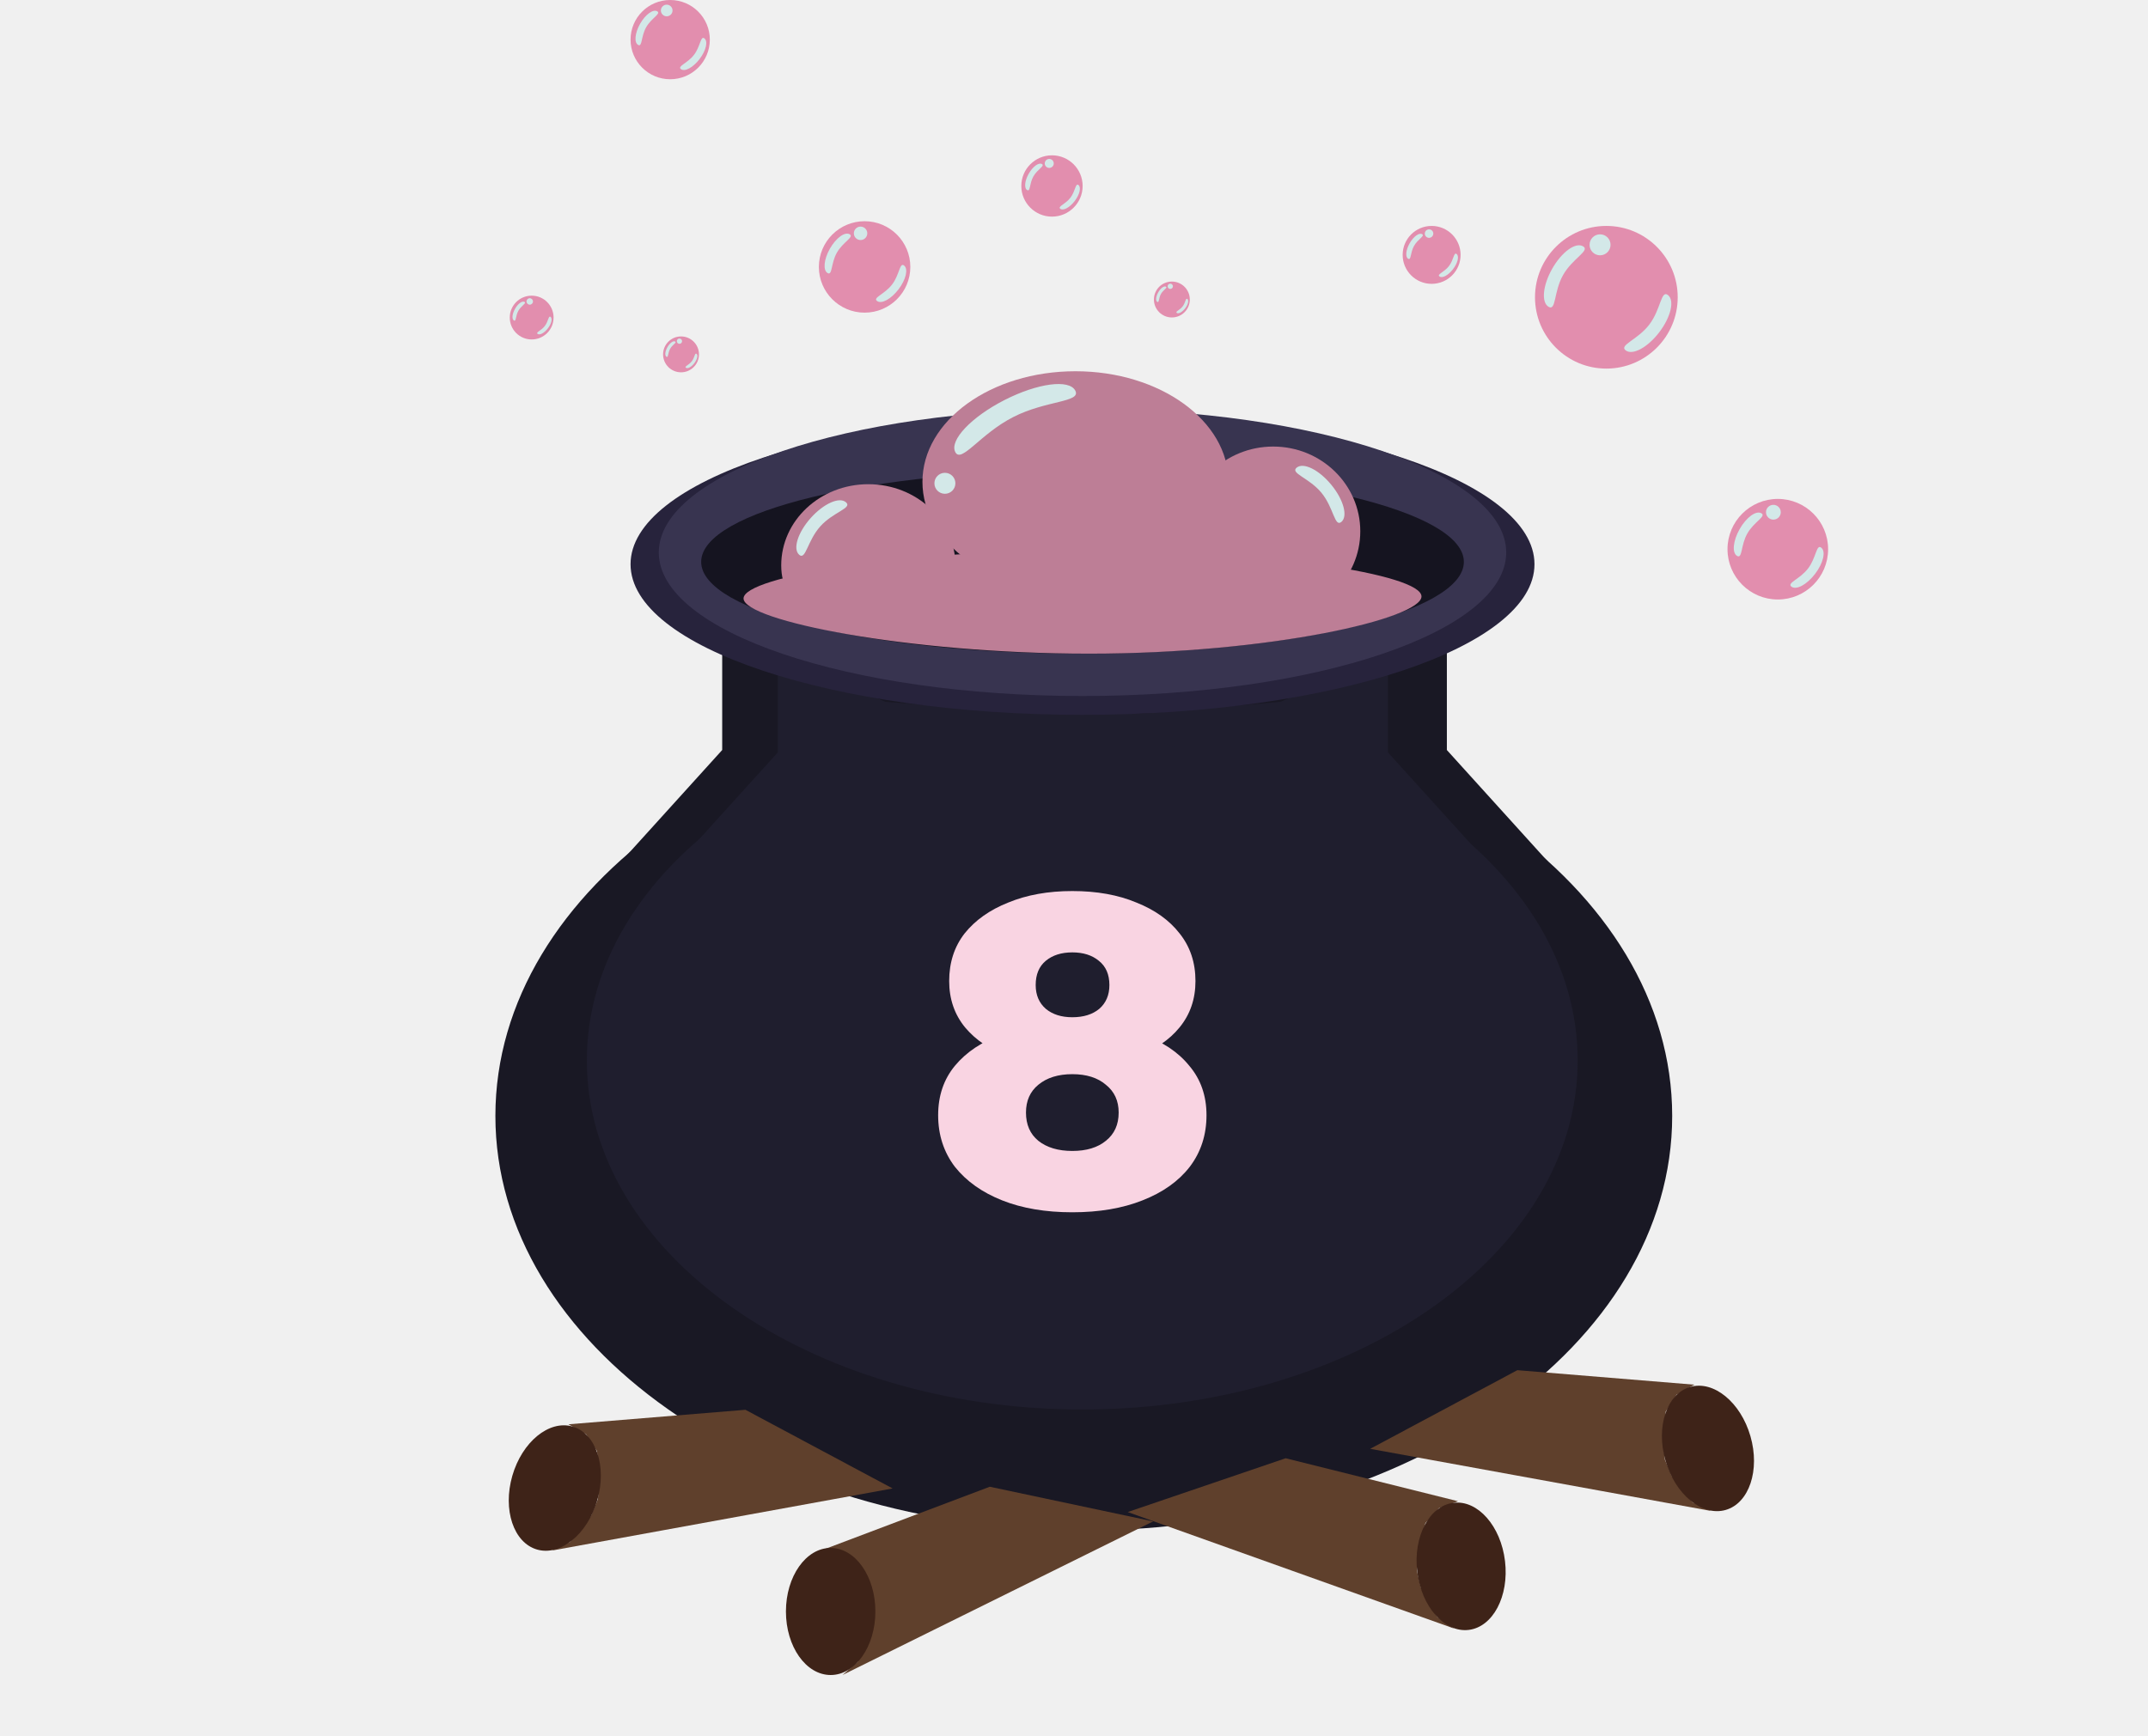
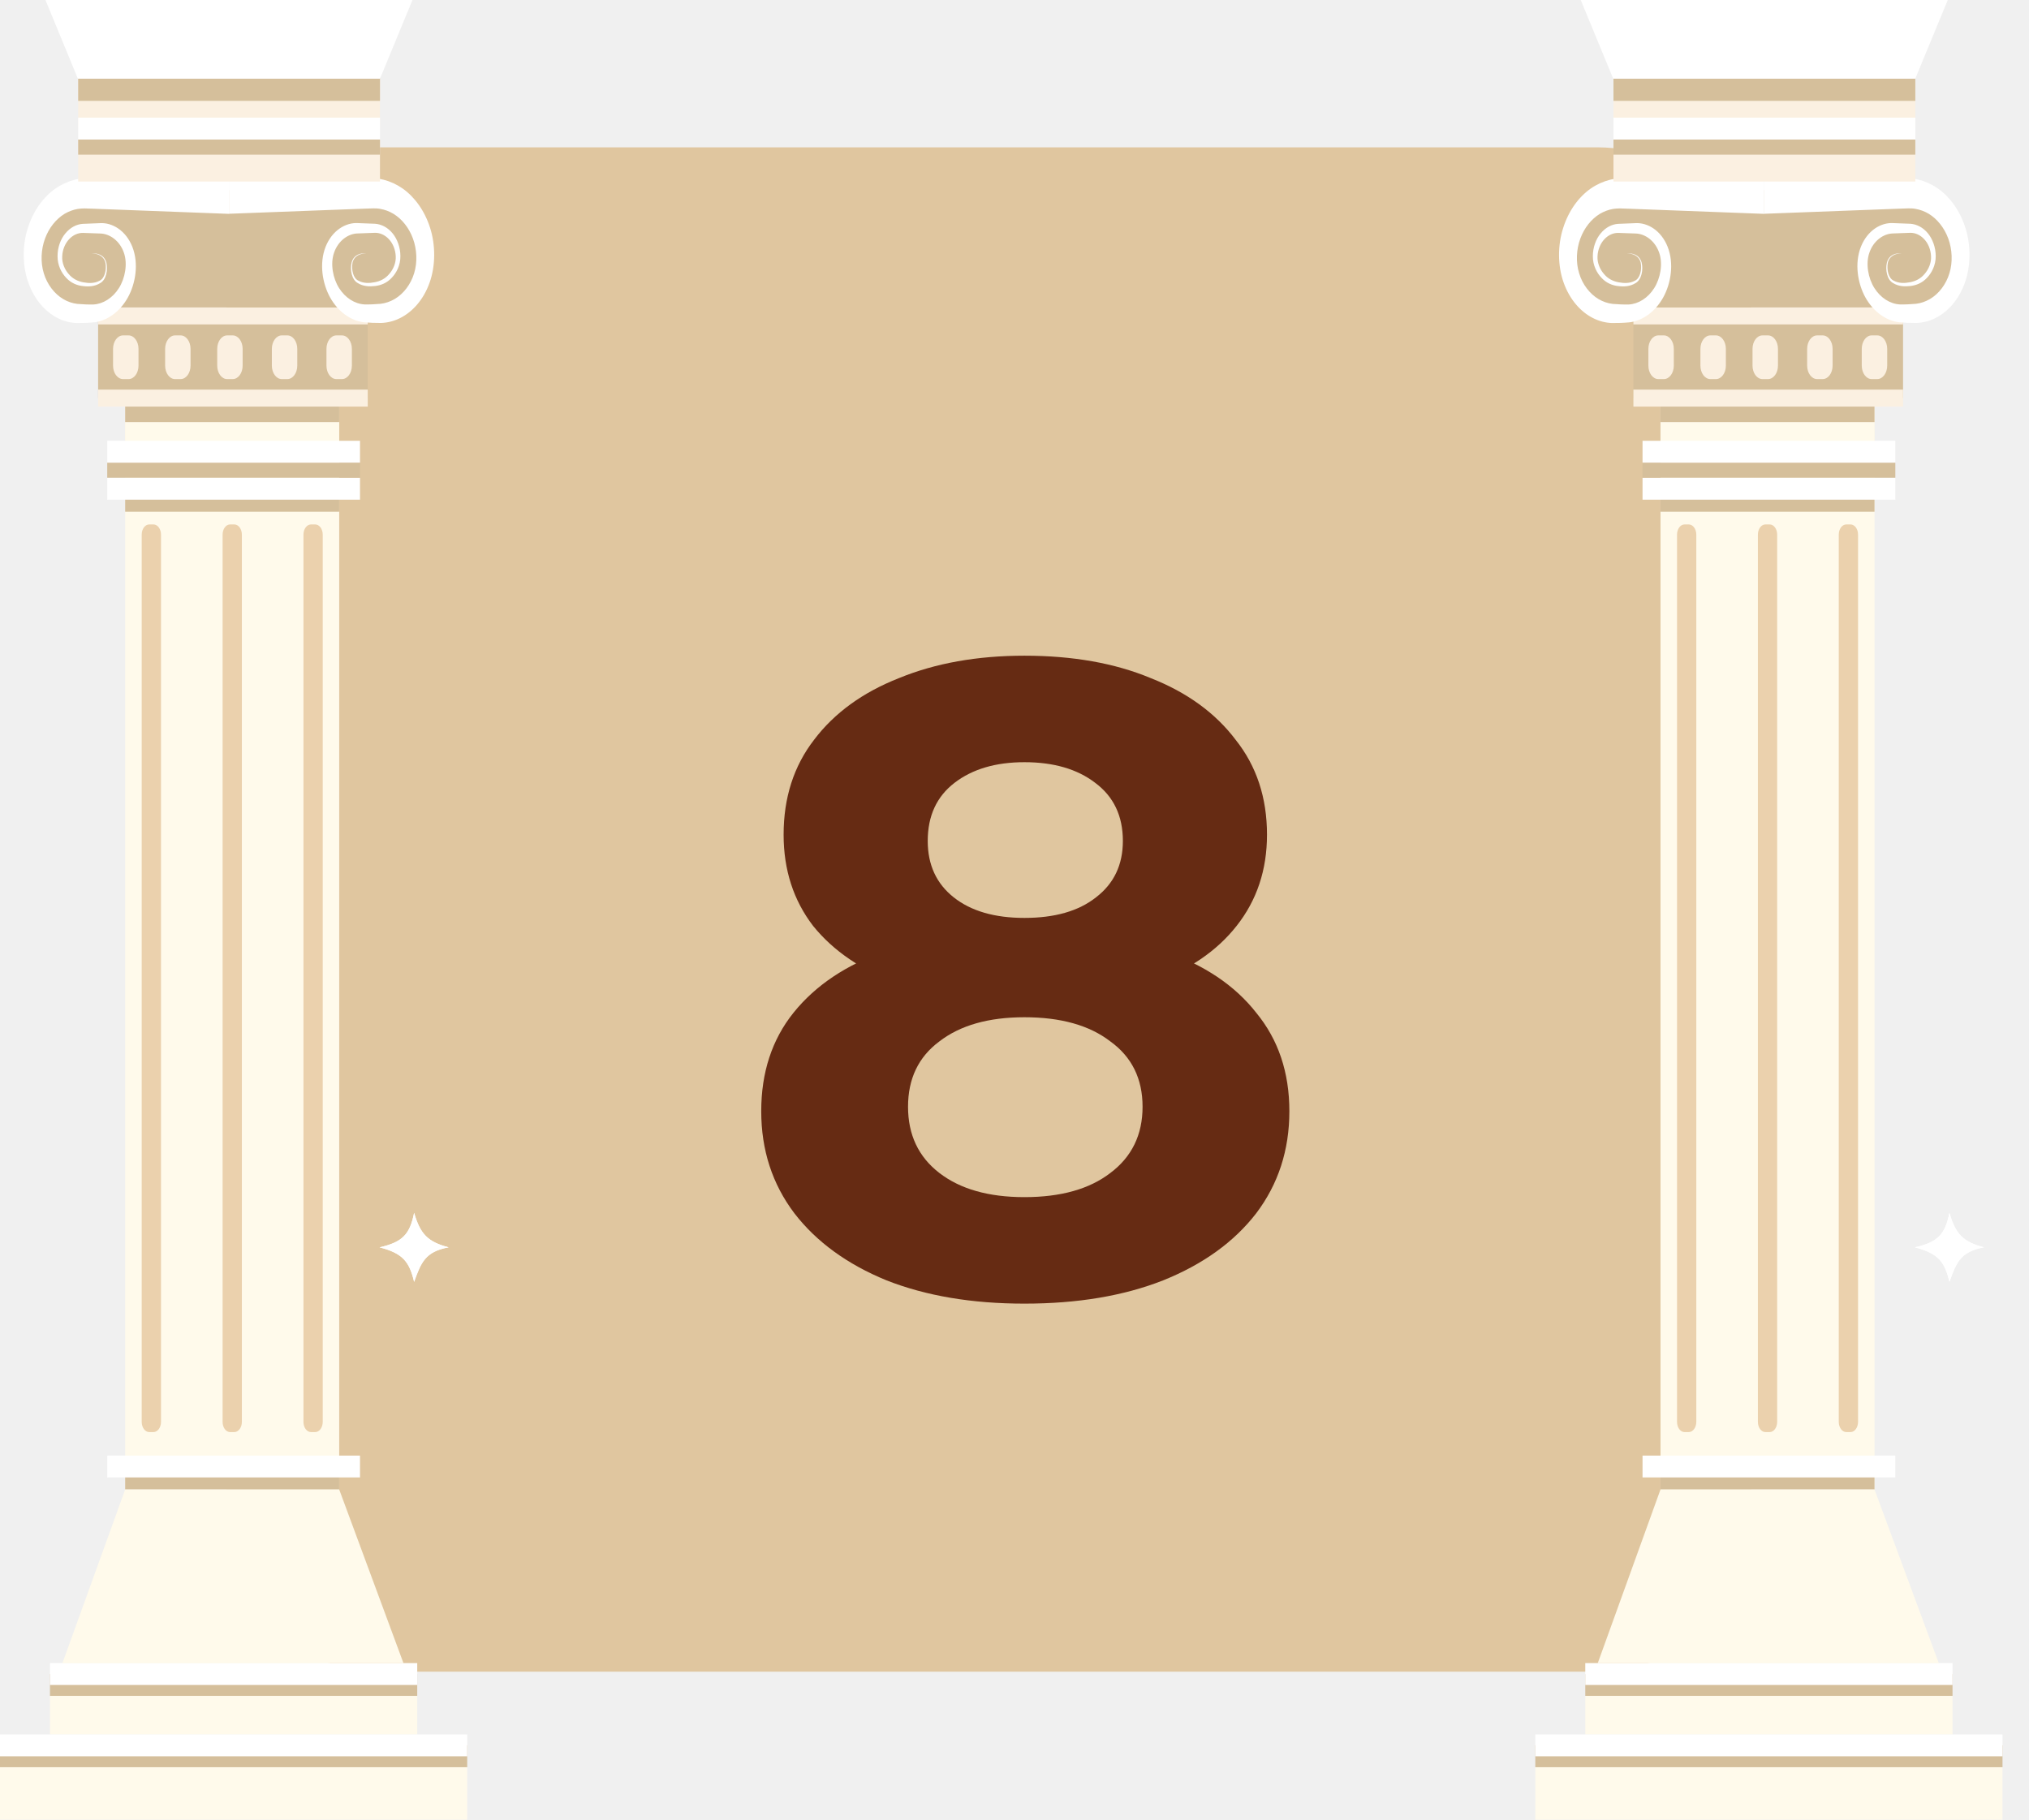
- <svg xmlns="http://www.w3.org/2000/svg" width="146" height="118" viewBox="0 0 146 118" fill="none">
-   <path d="M113.659 75.868C113.659 91.433 95.754 104.051 73.666 104.051C51.578 104.051 33.672 91.433 33.672 75.868C33.672 60.304 51.578 47.687 73.666 47.687C95.754 47.687 113.659 60.304 113.659 75.868Z" fill="#191824" />
-   <path d="M69.894 47.866L42.217 58.58L49.088 50.991L49.088 43.076L57.778 46.91L69.894 47.866Z" fill="#191824" />
-   <path d="M74.168 48.249L105.215 58.582L98.344 50.993L98.344 43.078L89.655 46.912L74.168 48.249Z" fill="#191824" />
-   <path d="M107.235 72.1C107.235 85.205 92.159 95.828 73.561 95.828C54.964 95.828 39.888 85.205 39.888 72.1C39.888 58.995 54.964 48.372 73.561 48.372C92.159 48.372 107.235 58.995 107.235 72.1Z" fill="#1F1E2E" />
-   <path d="M70.386 48.523L47.083 57.543L52.868 51.154L52.868 44.49L60.184 47.717L70.386 48.523Z" fill="#1F1E2E" />
-   <path d="M73.986 48.845L100.126 57.545L94.341 51.156L94.341 44.492L87.025 47.719L73.986 48.845Z" fill="#1F1E2E" />
-   <ellipse cx="73.579" cy="38.36" rx="30.72" ry="10.24" fill="#27233C" />
-   <ellipse cx="73.578" cy="37.56" rx="28.8" ry="9.76" fill="#383450" />
-   <ellipse cx="73.579" cy="38.2" rx="25.92" ry="6.24" fill="#151420" />
-   <ellipse cx="73.099" cy="32.76" rx="10.4" ry="7.52" fill="#BD7E96" />
-   <ellipse cx="86.539" cy="36.12" rx="5.92" ry="5.76" fill="#BD7E96" />
-   <path d="M64.94 38.435C64.94 41.48 62.289 41.236 59.02 41.236C55.75 41.236 53.1 41.48 53.1 38.435C53.1 35.389 55.75 32.92 59.02 32.92C62.289 32.92 64.94 35.389 64.94 38.435Z" fill="#BD7E96" />
-   <path d="M96.619 40.55C96.619 42.051 86.384 44.44 74.027 44.44C61.671 44.44 50.539 42.188 50.539 40.687C50.539 39.186 61.473 37.4 73.829 37.4C86.186 37.4 96.619 39.049 96.619 40.55Z" fill="#BD7E96" />
-   <path d="M55.98 105.347L67.277 101.08L78.38 103.436L57.264 113.88L58.291 112.989L58.804 112.033L59.19 110.823L59.318 109.677L59.061 108.212L58.355 106.557L57.328 105.665L55.98 105.347Z" fill="#5F402C" />
-   <path d="M38.636 96.835L50.667 95.848L60.671 101.196L37.495 105.42L38.728 104.845L39.487 104.066L40.193 103.005L40.635 101.935L40.797 100.452L40.579 98.659L39.842 97.515L38.636 96.835Z" fill="#5F402C" />
-   <ellipse cx="37.71" cy="101.168" rx="3.005" ry="4.352" transform="matrix(0.960822 0.277167 -0.277168 0.960821 29.5181 -6.48838)" fill="#3E2318" />
-   <path d="M99.1 102.065L87.387 99.143L76.65 102.8L98.836 110.721L97.712 109.954L97.089 109.062L96.564 107.901L96.301 106.774L96.382 105.284L96.887 103.55L97.8 102.541L99.1 102.065Z" fill="#5F402C" />
-   <ellipse cx="3.005" cy="4.352" rx="3.005" ry="4.352" transform="matrix(-0.993022 0.117929 0.11793 0.993022 101.783 101.816)" fill="#3E2318" />
-   <path d="M115.165 94.141L103.134 93.155L93.13 98.502L116.306 102.726L115.072 102.151L114.314 101.372L113.607 100.312L113.165 99.242L113.004 97.758L113.221 95.966L113.959 94.822L115.165 94.141Z" fill="#5F402C" />
-   <ellipse cx="3.005" cy="4.352" rx="3.005" ry="4.352" transform="matrix(-0.960822 0.277167 0.277168 0.960822 117.771 93.4609)" fill="#3E2318" />
-   <ellipse cx="56.46" cy="109.56" rx="3.04" ry="4.32" fill="#3E2318" />
-   <ellipse cx="109.184" cy="20.21" rx="4.85" ry="4.85" fill="#E28EAE" />
-   <path d="M112.782 22.587C111.989 23.626 110.966 24.179 110.497 23.821C110.027 23.463 111.31 23.108 112.102 22.069C112.895 21.029 112.897 19.698 113.366 20.056C113.836 20.414 113.574 21.547 112.782 22.587Z" fill="#D3E8E8" />
-   <path d="M105.5 18.276C106.144 17.138 107.083 16.452 107.597 16.743C108.11 17.034 106.888 17.559 106.244 18.697C105.6 19.834 105.778 21.153 105.264 20.862C104.75 20.571 104.856 19.413 105.5 18.276Z" fill="#D3E8E8" />
-   <path d="M68.27 27.201C70.524 26.049 72.681 25.763 73.09 26.562C73.499 27.361 71.115 27.206 68.862 28.358C66.609 29.51 65.339 31.533 64.93 30.734C64.522 29.935 66.017 28.353 68.27 27.201Z" fill="#D3E8E8" />
-   <path d="M55.108 35.215C55.988 34.231 57.061 33.756 57.506 34.153C57.95 34.55 56.631 34.806 55.751 35.791C54.871 36.775 54.764 38.114 54.319 37.717C53.875 37.319 54.228 36.2 55.108 35.215Z" fill="#D3E8E8" />
-   <path d="M90.485 32.954C89.646 31.935 88.593 31.416 88.133 31.795C87.672 32.174 88.98 32.483 89.819 33.502C90.658 34.522 90.71 35.864 91.171 35.485C91.631 35.106 91.324 33.973 90.485 32.954Z" fill="#D3E8E8" />
-   <ellipse cx="108.756" cy="16.644" rx="0.713" ry="0.713" fill="#D3E8E8" />
-   <ellipse cx="64.225" cy="32.858" rx="0.713" ry="0.713" fill="#D3E8E8" />
-   <ellipse cx="45.553" cy="2.694" rx="2.694" ry="2.694" fill="#E28EAE" />
-   <path d="M47.551 4.014C47.111 4.591 46.543 4.898 46.282 4.699C46.021 4.501 46.733 4.304 47.174 3.726C47.614 3.149 47.615 2.409 47.876 2.608C48.137 2.807 47.991 3.436 47.551 4.014Z" fill="#D3E8E8" />
-   <path d="M43.507 1.619C43.865 0.988 44.386 0.606 44.672 0.768C44.957 0.93 44.278 1.221 43.92 1.853C43.562 2.485 43.661 3.217 43.376 3.056C43.091 2.894 43.149 2.251 43.507 1.619Z" fill="#D3E8E8" />
-   <ellipse cx="45.316" cy="0.713" rx="0.396" ry="0.396" fill="#D3E8E8" />
-   <ellipse cx="79.652" cy="20.363" rx="1.22" ry="1.22" fill="#E28EAE" />
-   <path d="M80.557 20.961C80.358 21.223 80.1 21.362 79.982 21.272C79.864 21.182 80.187 21.092 80.386 20.831C80.586 20.569 80.586 20.234 80.704 20.324C80.823 20.414 80.757 20.7 80.557 20.961Z" fill="#D3E8E8" />
-   <path d="M78.725 19.877C78.887 19.59 79.123 19.418 79.252 19.491C79.382 19.564 79.074 19.696 78.912 19.982C78.75 20.269 78.795 20.6 78.665 20.527C78.536 20.454 78.563 20.163 78.725 19.877Z" fill="#D3E8E8" />
-   <ellipse cx="79.544" cy="19.465" rx="0.179" ry="0.179" fill="#D3E8E8" />
-   <ellipse cx="71.503" cy="12.644" rx="2.084" ry="2.084" fill="#E28EAE" />
-   <path d="M73.049 13.665C72.709 14.111 72.269 14.349 72.068 14.195C71.866 14.041 72.417 13.889 72.757 13.442C73.098 12.995 73.099 12.424 73.3 12.578C73.502 12.731 73.39 13.218 73.049 13.665Z" fill="#D3E8E8" />
-   <path d="M69.921 11.812C70.198 11.324 70.601 11.029 70.822 11.154C71.042 11.279 70.517 11.505 70.24 11.993C69.964 12.482 70.04 13.049 69.82 12.924C69.599 12.799 69.644 12.301 69.921 11.812Z" fill="#D3E8E8" />
-   <ellipse cx="71.318" cy="11.111" rx="0.306" ry="0.306" fill="#D3E8E8" />
-   <ellipse cx="58.767" cy="18.148" rx="3.108" ry="3.108" fill="#E28EAE" />
-   <path d="M61.074 19.671C60.566 20.338 59.91 20.692 59.609 20.462C59.308 20.233 60.13 20.006 60.638 19.339C61.146 18.673 61.147 17.82 61.448 18.049C61.749 18.279 61.581 19.005 61.074 19.671Z" fill="#D3E8E8" />
-   <path d="M56.407 16.909C56.819 16.18 57.421 15.74 57.75 15.926C58.08 16.113 57.296 16.449 56.883 17.178C56.47 17.907 56.584 18.753 56.255 18.566C55.926 18.38 55.994 17.637 56.407 16.909Z" fill="#D3E8E8" />
-   <ellipse cx="58.493" cy="15.863" rx="0.457" ry="0.457" fill="#D3E8E8" />
-   <ellipse cx="120.838" cy="37.339" rx="3.419" ry="3.419" fill="#E28EAE" />
-   <path d="M123.374 39.014C122.816 39.747 122.094 40.137 121.763 39.885C121.432 39.632 122.336 39.382 122.895 38.649C123.454 37.916 123.455 36.978 123.786 37.23C124.117 37.483 123.933 38.281 123.374 39.014Z" fill="#D3E8E8" />
-   <path d="M118.242 35.975C118.696 35.173 119.358 34.69 119.72 34.895C120.082 35.1 119.22 35.47 118.766 36.272C118.312 37.074 118.437 38.004 118.075 37.799C117.713 37.593 117.788 36.777 118.242 35.975Z" fill="#D3E8E8" />
-   <ellipse cx="120.537" cy="34.825" rx="0.503" ry="0.503" fill="#D3E8E8" />
-   <ellipse cx="97.308" cy="17.329" rx="1.969" ry="1.969" fill="#E28EAE" />
-   <path d="M98.767 18.293C98.445 18.715 98.03 18.94 97.84 18.794C97.649 18.649 98.17 18.505 98.491 18.083C98.813 17.661 98.814 17.121 99.004 17.266C99.195 17.412 99.089 17.871 98.767 18.293Z" fill="#D3E8E8" />
-   <path d="M95.812 16.543C96.074 16.082 96.455 15.803 96.663 15.921C96.872 16.039 96.376 16.253 96.114 16.714C95.853 17.176 95.925 17.711 95.716 17.593C95.508 17.475 95.551 17.005 95.812 16.543Z" fill="#D3E8E8" />
-   <ellipse cx="97.133" cy="15.881" rx="0.289" ry="0.289" fill="#D3E8E8" />
-   <ellipse cx="36.138" cy="21.59" rx="1.489" ry="1.489" fill="#E28EAE" />
-   <path d="M37.242 22.32C36.999 22.639 36.685 22.809 36.541 22.699C36.397 22.589 36.79 22.48 37.034 22.161C37.277 21.842 37.278 21.433 37.422 21.543C37.566 21.653 37.486 22.001 37.242 22.32Z" fill="#D3E8E8" />
-   <path d="M35.007 20.996C35.205 20.646 35.493 20.436 35.651 20.525C35.809 20.614 35.433 20.776 35.235 21.125C35.037 21.474 35.092 21.88 34.934 21.79C34.777 21.701 34.809 21.345 35.007 20.996Z" fill="#D3E8E8" />
-   <ellipse cx="36.007" cy="20.495" rx="0.219" ry="0.219" fill="#D3E8E8" />
-   <ellipse cx="46.29" cy="24.093" rx="1.22" ry="1.22" fill="#E28EAE" />
-   <path d="M47.195 24.691C46.996 24.953 46.738 25.092 46.62 25.002C46.502 24.912 46.825 24.822 47.024 24.561C47.223 24.299 47.224 23.964 47.342 24.054C47.46 24.144 47.394 24.429 47.195 24.691Z" fill="#D3E8E8" />
-   <path d="M45.363 23.606C45.525 23.32 45.761 23.147 45.89 23.22C46.02 23.294 45.712 23.426 45.55 23.712C45.388 23.998 45.432 24.33 45.303 24.257C45.174 24.184 45.201 23.892 45.363 23.606Z" fill="#D3E8E8" />
-   <ellipse cx="46.182" cy="23.196" rx="0.179" ry="0.179" fill="#D3E8E8" />
-   <path d="M72.886 82.42C71.066 82.42 69.476 82.15 68.116 81.61C66.756 81.07 65.686 80.31 64.906 79.33C64.146 78.33 63.766 77.16 63.766 75.82C63.766 74.5 64.146 73.38 64.906 72.46C65.686 71.52 66.756 70.81 68.116 70.33C69.496 69.83 71.086 69.58 72.886 69.58C74.686 69.58 76.266 69.83 77.626 70.33C79.006 70.81 80.076 71.52 80.836 72.46C81.616 73.38 82.006 74.5 82.006 75.82C82.006 77.16 81.626 78.33 80.866 79.33C80.106 80.31 79.036 81.07 77.656 81.61C76.296 82.15 74.706 82.42 72.886 82.42ZM72.886 78.25C73.846 78.25 74.606 78.02 75.166 77.56C75.746 77.1 76.036 76.46 76.036 75.64C76.036 74.84 75.746 74.21 75.166 73.75C74.606 73.27 73.846 73.03 72.886 73.03C71.926 73.03 71.156 73.27 70.576 73.75C70.016 74.21 69.736 74.84 69.736 75.64C69.736 76.46 70.016 77.1 70.576 77.56C71.156 78.02 71.926 78.25 72.886 78.25ZM72.886 72.52C71.246 72.52 69.796 72.29 68.536 71.83C67.296 71.37 66.316 70.71 65.596 69.85C64.876 68.97 64.516 67.92 64.516 66.7C64.516 65.44 64.866 64.36 65.566 63.46C66.286 62.56 67.276 61.86 68.536 61.36C69.796 60.84 71.246 60.58 72.886 60.58C74.546 60.58 75.996 60.84 77.236 61.36C78.496 61.86 79.476 62.56 80.176 63.46C80.896 64.36 81.256 65.44 81.256 66.7C81.256 67.92 80.896 68.97 80.176 69.85C79.476 70.71 78.496 71.37 77.236 71.83C75.976 72.29 74.526 72.52 72.886 72.52ZM72.886 69.16C73.646 69.16 74.256 68.97 74.716 68.59C75.176 68.19 75.406 67.65 75.406 66.97C75.406 66.25 75.166 65.7 74.686 65.32C74.226 64.94 73.626 64.75 72.886 64.75C72.146 64.75 71.546 64.94 71.086 65.32C70.626 65.7 70.396 66.25 70.396 66.97C70.396 67.65 70.626 68.19 71.086 68.59C71.546 68.97 72.146 69.16 72.886 69.16Z" fill="#F9D4E2" />
+ <svg xmlns="http://www.w3.org/2000/svg" width="68" height="61" viewBox="0 0 68 61" fill="none">
+   <path d="M53.539 4.939H12.742C9.898 4.939 7.592 7.245 7.592 10.09V50.887C7.592 53.731 9.898 56.038 12.742 56.038H53.539C56.384 56.038 58.69 53.731 58.69 50.887V10.09C58.69 7.245 56.384 4.939 53.539 4.939Z" fill="#E0C69F" />
+   <path d="M34.332 43.7C32.572 43.7 31.032 43.44 29.712 42.92C28.392 42.38 27.362 41.63 26.622 40.67C25.882 39.69 25.512 38.55 25.512 37.25C25.512 35.95 25.872 34.85 26.592 33.95C27.332 33.03 28.362 32.34 29.682 31.88C31.002 31.4 32.552 31.16 34.332 31.16C36.132 31.16 37.692 31.4 39.012 31.88C40.352 32.34 41.382 33.03 42.102 33.95C42.842 34.85 43.212 35.95 43.212 37.25C43.212 38.55 42.842 39.69 42.102 40.67C41.362 41.63 40.322 42.38 38.982 42.92C37.662 43.44 36.112 43.7 34.332 43.7ZM34.332 40.13C35.552 40.13 36.512 39.86 37.212 39.32C37.932 38.78 38.292 38.04 38.292 37.1C38.292 36.16 37.932 35.43 37.212 34.91C36.512 34.37 35.552 34.1 34.332 34.1C33.132 34.1 32.182 34.37 31.482 34.91C30.782 35.43 30.432 36.16 30.432 37.1C30.432 38.04 30.782 38.78 31.482 39.32C32.182 39.86 33.132 40.13 34.332 40.13ZM34.332 33.62C32.712 33.62 31.292 33.4 30.072 32.96C28.872 32.52 27.932 31.88 27.252 31.04C26.592 30.18 26.262 29.16 26.262 27.98C26.262 26.74 26.602 25.68 27.282 24.8C27.962 23.9 28.912 23.21 30.132 22.73C31.352 22.23 32.752 21.98 34.332 21.98C35.952 21.98 37.362 22.23 38.562 22.73C39.782 23.21 40.732 23.9 41.412 24.8C42.112 25.68 42.462 26.74 42.462 27.98C42.462 29.16 42.122 30.18 41.442 31.04C40.782 31.88 39.842 32.52 38.622 32.96C37.402 33.4 35.972 33.62 34.332 33.62ZM34.332 30.77C35.352 30.77 36.152 30.54 36.732 30.08C37.332 29.62 37.632 28.99 37.632 28.19C37.632 27.35 37.322 26.7 36.702 26.24C36.102 25.78 35.312 25.55 34.332 25.55C33.372 25.55 32.592 25.78 31.992 26.24C31.392 26.7 31.092 27.35 31.092 28.19C31.092 28.99 31.382 29.62 31.962 30.08C32.542 30.54 33.332 30.77 34.332 30.77Z" fill="#662B13" />
+   <g clip-path="url(#clip0_5568_17202)">
+     <path d="M3.288 13.342L12.325 13.342V10.304L3.288 10.304V13.342Z" fill="#D5BF9B" />
+     <path d="M4.195 14.956L11.368 14.956V13.342L4.195 13.342V14.956Z" fill="#FBF0E1" />
+     <path d="M4.195 49.93H11.368L11.368 13.344H4.195L4.195 49.93Z" fill="#FFFAEB" />
+     <path d="M4.195 14.149L11.368 14.149V13.342L4.195 13.342V14.149Z" fill="#D5BF9B" />
+     <path d="M4.195 17.154H11.368V16.347H4.195V17.154Z" fill="#D5BF9B" />
+     <path d="M3.288 10.875L12.325 10.875V10.306L3.288 10.306V10.875Z" fill="#FBF0E1" />
+     <path d="M3.288 13.63L12.325 13.63V13.06L3.288 13.06V13.63Z" fill="#FBF0E1" />
+     <path d="M11.675 10.306H3.68C3.68 10.306 1.595 11.084 1.163 9.154C0.73 7.223 2.253 6.481 3.319 6.481C4.385 6.481 12.109 6.11 13.133 6.631C14.159 7.149 14.563 8.378 14.187 9.154C13.809 9.931 13.757 10.641 11.675 10.306Z" fill="#D5BF9B" />
+     <path d="M7.676 5.794L3.118 5.966L2.828 5.98C2.714 5.987 2.603 6 2.493 6.029C2.271 6.086 2.056 6.182 1.855 6.322C1.454 6.604 1.114 7.066 0.932 7.646C0.748 8.217 0.745 8.909 0.952 9.48C1.154 10.048 1.525 10.457 1.933 10.662C2.138 10.766 2.353 10.821 2.568 10.828C2.791 10.828 2.936 10.826 3.168 10.804C3.601 10.745 4.017 10.452 4.283 9.976C4.544 9.509 4.657 8.831 4.434 8.27C4.216 7.725 3.761 7.454 3.348 7.481L2.775 7.504C2.562 7.517 2.352 7.629 2.193 7.822C2.032 8.011 1.927 8.295 1.929 8.589C1.926 8.897 2.064 9.155 2.223 9.318C2.382 9.49 2.589 9.571 2.78 9.59C2.973 9.613 3.175 9.605 3.359 9.49C3.56 9.38 3.624 9.043 3.563 8.797C3.482 8.526 3.246 8.481 3.068 8.496C3.248 8.492 3.475 8.564 3.534 8.81C3.577 9.045 3.51 9.336 3.333 9.412C3.165 9.503 2.973 9.497 2.791 9.463C2.607 9.429 2.435 9.346 2.301 9.185C2.167 9.032 2.072 8.812 2.085 8.596C2.093 8.369 2.183 8.161 2.314 8.021C2.444 7.879 2.613 7.805 2.78 7.807L3.347 7.827C3.689 7.831 4.018 8.083 4.151 8.469C4.285 8.842 4.19 9.336 3.985 9.658C3.775 9.99 3.454 10.19 3.13 10.207C2.982 10.211 2.748 10.202 2.592 10.187C2.427 10.168 2.266 10.113 2.12 10.026C1.824 9.851 1.58 9.535 1.468 9.16C1.354 8.793 1.375 8.359 1.509 7.998C1.641 7.636 1.879 7.343 2.16 7.17C2.301 7.087 2.452 7.03 2.606 7.004C2.682 6.991 2.761 6.987 2.837 6.987L3.116 6.996L7.675 7.169V5.796L7.676 5.794Z" fill="white" />
+     <path d="M7.673 7.166L12.231 6.994L12.511 6.985C12.589 6.985 12.665 6.986 12.742 7.002C12.896 7.028 13.046 7.083 13.187 7.168C13.468 7.339 13.707 7.634 13.839 7.996C13.973 8.359 13.993 8.791 13.88 9.158C13.767 9.533 13.524 9.849 13.228 10.023C13.08 10.11 12.919 10.165 12.756 10.184C12.6 10.199 12.365 10.209 12.217 10.205C11.892 10.188 11.573 9.987 11.363 9.656C11.158 9.332 11.063 8.84 11.197 8.467C11.33 8.081 11.659 7.827 12.001 7.825L12.568 7.804C12.734 7.802 12.903 7.876 13.034 8.018C13.165 8.158 13.254 8.367 13.263 8.594C13.275 8.81 13.18 9.031 13.046 9.183C12.912 9.344 12.742 9.427 12.557 9.461C12.375 9.497 12.182 9.501 12.015 9.41C11.838 9.334 11.771 9.044 11.814 8.808C11.871 8.562 12.099 8.49 12.28 8.494C12.102 8.478 11.864 8.522 11.785 8.795C11.723 9.043 11.789 9.378 11.989 9.488C12.173 9.603 12.375 9.609 12.568 9.588C12.759 9.567 12.966 9.488 13.125 9.315C13.284 9.152 13.422 8.893 13.419 8.586C13.419 8.295 13.314 8.011 13.155 7.819C12.996 7.626 12.787 7.517 12.573 7.501L12 7.479C11.587 7.452 11.133 7.723 10.914 8.268C10.691 8.829 10.804 9.506 11.065 9.974C11.331 10.449 11.748 10.743 12.18 10.802C12.411 10.822 12.557 10.826 12.78 10.826C12.995 10.817 13.21 10.764 13.415 10.659C13.824 10.455 14.195 10.046 14.396 9.478C14.601 8.908 14.598 8.215 14.416 7.643C14.234 7.064 13.894 6.602 13.495 6.32C13.293 6.18 13.077 6.081 12.857 6.026C12.746 5.998 12.633 5.983 12.522 5.977L12.231 5.964L7.673 5.792V7.164V7.166Z" fill="white" />
+     <path d="M2.62 4.283L12.735 4.283V-3.09944e-05L2.62 -3.09944e-05V4.283Z" fill="#FBF0E1" />
+     <path d="M2.62 3.381L12.735 3.381V-2.57492e-05L2.62 -2.57492e-05V3.381Z" fill="#D5BF9B" />
+     <path d="M2.62 6.085L12.735 6.085V4.677L2.62 4.677V6.085Z" fill="#FBF0E1" />
+     <path d="M2.62 5.184L12.735 5.184V4.677L2.62 4.677V5.184Z" fill="#D5BF9B" />
+     <path d="M2.611 2.639H12.734L13.824 0H1.523L2.611 2.639Z" fill="white" />
+     <path d="M2.62 4.677L12.735 4.677V3.944L2.62 3.944V4.677Z" fill="white" />
+     <path d="M3.594 16.016H12.065V15.508L3.594 15.508V16.016Z" fill="#D5BF9B" />
+     <path d="M3.594 15.508L12.065 15.508V14.776L3.594 14.776V15.508Z" fill="white" />
+     <path d="M3.594 16.75H12.065V16.018H3.594V16.75Z" fill="white" />
+     <path d="M4.195 49.93H11.368V49.123H4.195V49.93Z" fill="#D5BF9B" />
+     <path d="M3.594 49.526H12.065V48.794H3.594V49.526Z" fill="white" />
+     <path d="M1.675 56.85H13.983V56.117H1.675V56.85Z" fill="#D5BF9B" />
+     <path d="M1.675 58.141H13.983V56.85H1.675V58.141Z" fill="#FFFAEB" />
+     <path d="M1.675 56.483H13.983V55.75H1.675V56.483Z" fill="white" />
+     <path d="M2.09808e-05 59.239H15.658V58.506H2.09808e-05V59.239Z" fill="#D5BF9B" />
+     <path d="M2.09808e-05 61.002H15.658V59.241H2.09808e-05V61.002Z" fill="#FFFAEB" />
+     <path d="M2.09808e-05 58.874H15.658V58.141H2.09808e-05V58.874Z" fill="white" />
+     <path d="M11.274 12.708H11.46C11.644 12.708 11.793 12.506 11.793 12.256V11.695C11.793 11.445 11.644 11.243 11.46 11.243H11.274C11.09 11.243 10.941 11.445 10.941 11.695V12.256C10.941 12.506 11.09 12.708 11.274 12.708Z" fill="#FBF0E1" />
+     <path d="M9.444 12.708H9.63C9.814 12.708 9.963 12.506 9.963 12.256V11.695C9.963 11.445 9.814 11.243 9.63 11.243H9.444C9.26 11.243 9.111 11.445 9.111 11.695V12.256C9.111 12.506 9.26 12.708 9.444 12.708Z" fill="#FBF0E1" />
+     <path d="M7.613 12.708H7.799C7.983 12.708 8.132 12.506 8.132 12.256V11.695C8.132 11.445 7.983 11.243 7.799 11.243H7.613C7.429 11.243 7.28 11.445 7.28 11.695V12.256C7.28 12.506 7.429 12.708 7.613 12.708Z" fill="#FBF0E1" />
+     <path d="M5.867 12.708H6.053C6.237 12.708 6.386 12.506 6.386 12.256V11.695C6.386 11.445 6.237 11.243 6.053 11.243H5.867C5.683 11.243 5.534 11.445 5.534 11.695V12.256C5.534 12.506 5.683 12.708 5.867 12.708Z" fill="#FBF0E1" />
+     <path d="M4.123 12.708H4.308C4.493 12.708 4.642 12.506 4.642 12.256V11.695C4.642 11.445 4.493 11.243 4.308 11.243H4.123C3.939 11.243 3.789 11.445 3.789 11.695V12.256C3.789 12.506 3.939 12.708 4.123 12.708Z" fill="#FBF0E1" />
+     <path d="M7.853 48.006H7.712C7.573 48.006 7.46 47.853 7.46 47.663L7.46 17.922C7.46 17.733 7.573 17.58 7.712 17.58H7.853C7.993 17.58 8.106 17.733 8.106 17.922L8.106 47.663C8.106 47.853 7.993 48.006 7.853 48.006Z" fill="#EBD1AD" />
+     <path d="M10.564 48.006H10.423C10.283 48.006 10.17 47.853 10.17 47.663L10.17 17.922C10.17 17.733 10.283 17.58 10.423 17.58H10.564C10.703 17.58 10.816 17.733 10.816 17.922L10.816 47.663C10.816 47.853 10.703 48.006 10.564 48.006Z" fill="#EBD1AD" />
+     <path d="M5.143 48.006H5.002C4.862 48.006 4.749 47.853 4.749 47.663L4.749 17.922C4.749 17.733 4.862 17.58 5.002 17.58H5.143C5.283 17.58 5.396 17.733 5.396 17.922L5.396 47.663C5.396 47.853 5.283 48.006 5.143 48.006Z" fill="#EBD1AD" />
+     <path d="M2.092 55.752H13.522L11.368 49.93H4.195L2.092 55.752Z" fill="#FFFAEB" />
+     <path d="M15.035 41.813C14.332 41.627 14.086 41.367 13.879 40.657C13.736 41.371 13.498 41.637 12.722 41.813C13.497 42.013 13.719 42.29 13.879 42.97C14.113 42.318 14.251 41.958 15.035 41.813Z" fill="white" />
+     <path d="M15.035 41.813C14.332 41.627 14.086 41.367 13.879 40.657C13.736 41.371 13.498 41.637 12.722 41.813C13.497 42.013 13.719 42.29 13.879 42.97C14.113 42.318 14.251 41.958 15.035 41.813Z" fill="white" />
+   </g>
+   <g clip-path="url(#clip1_5568_17202)">
+     <path d="M54.742 13.342L63.779 13.342V10.304L54.742 10.304V13.342Z" fill="#D5BF9B" />
+     <path d="M55.65 14.956L62.822 14.956V13.342L55.65 13.342V14.956Z" fill="#FBF0E1" />
+     <path d="M55.65 49.93H62.822V13.344H55.65V49.93Z" fill="#FFFAEB" />
+     <path d="M55.65 14.149L62.822 14.149V13.342L55.65 13.342V14.149Z" fill="#D5BF9B" />
+     <path d="M55.65 17.154H62.822V16.347H55.65V17.154Z" fill="#D5BF9B" />
+     <path d="M54.742 10.875L63.779 10.875V10.306L54.742 10.306V10.875Z" fill="#FBF0E1" />
+     <path d="M54.742 13.63L63.779 13.63V13.06L54.742 13.06V13.63Z" fill="#FBF0E1" />
+     <path d="M63.129 10.306H55.135C55.135 10.306 53.05 11.084 52.617 9.154C52.184 7.223 53.707 6.481 54.773 6.481C55.84 6.481 63.563 6.11 64.587 6.631C65.613 7.149 66.018 8.378 65.641 9.154C65.263 9.931 65.211 10.641 63.129 10.306Z" fill="#D5BF9B" />
+     <path d="M59.13 5.794L54.572 5.966L54.282 5.98C54.169 5.987 54.057 6 53.947 6.029C53.725 6.086 53.51 6.182 53.309 6.322C52.909 6.604 52.568 7.066 52.387 7.646C52.202 8.217 52.2 8.909 52.406 9.48C52.609 10.048 52.98 10.457 53.387 10.662C53.593 10.766 53.807 10.821 54.022 10.828C54.246 10.828 54.391 10.826 54.623 10.804C55.055 10.745 55.471 10.452 55.738 9.976C55.999 9.509 56.112 8.831 55.888 8.27C55.671 7.725 55.216 7.454 54.803 7.481L54.229 7.504C54.017 7.517 53.806 7.629 53.647 7.822C53.486 8.011 53.382 8.295 53.383 8.589C53.38 8.897 53.519 9.155 53.678 9.318C53.837 9.49 54.043 9.571 54.234 9.59C54.427 9.613 54.63 9.605 54.814 9.49C55.015 9.38 55.079 9.043 55.017 8.797C54.937 8.526 54.701 8.481 54.522 8.496C54.702 8.492 54.929 8.564 54.988 8.81C55.031 9.045 54.964 9.336 54.787 9.412C54.62 9.503 54.427 9.497 54.246 9.463C54.061 9.429 53.89 9.346 53.756 9.185C53.622 9.032 53.527 8.812 53.539 8.596C53.548 8.369 53.637 8.161 53.768 8.021C53.898 7.879 54.067 7.805 54.234 7.807L54.801 7.827C55.143 7.831 55.472 8.083 55.605 8.469C55.739 8.842 55.644 9.336 55.439 9.658C55.23 9.99 54.909 10.19 54.585 10.207C54.437 10.211 54.202 10.202 54.046 10.187C53.881 10.168 53.721 10.113 53.574 10.026C53.279 9.851 53.034 9.535 52.923 9.16C52.808 8.793 52.829 8.359 52.963 7.998C53.096 7.636 53.333 7.343 53.615 7.17C53.756 7.087 53.907 7.03 54.06 7.004C54.137 6.991 54.215 6.987 54.292 6.987L54.571 6.996L59.129 7.169V5.796L59.13 5.794Z" fill="white" />
+     <path d="M59.128 7.166L63.686 6.994L63.965 6.985C64.043 6.985 64.12 6.986 64.197 7.002C64.35 7.028 64.501 7.083 64.642 7.168C64.922 7.339 65.161 7.634 65.294 7.996C65.428 8.359 65.447 8.791 65.334 9.158C65.221 9.533 64.978 9.849 64.682 10.023C64.534 10.11 64.374 10.165 64.211 10.184C64.054 10.199 63.82 10.209 63.672 10.205C63.347 10.188 63.027 9.987 62.818 9.656C62.613 9.332 62.518 8.84 62.652 8.467C62.784 8.081 63.114 7.827 63.456 7.825L64.022 7.804C64.188 7.802 64.357 7.876 64.488 8.018C64.62 8.158 64.709 8.367 64.717 8.594C64.73 8.81 64.635 9.031 64.501 9.183C64.367 9.344 64.197 9.427 64.011 9.461C63.83 9.497 63.637 9.501 63.469 9.41C63.292 9.334 63.225 9.044 63.269 8.808C63.326 8.562 63.553 8.49 63.735 8.494C63.556 8.478 63.319 8.522 63.239 8.795C63.178 9.043 63.243 9.378 63.443 9.488C63.627 9.603 63.83 9.609 64.022 9.588C64.213 9.567 64.42 9.488 64.579 9.315C64.738 9.152 64.876 8.893 64.874 8.586C64.874 8.295 64.769 8.011 64.61 7.819C64.451 7.626 64.241 7.517 64.028 7.501L63.454 7.479C63.041 7.452 62.587 7.723 62.368 8.268C62.145 8.829 62.258 9.506 62.519 9.974C62.786 10.449 63.203 10.743 63.634 10.802C63.866 10.822 64.011 10.826 64.234 10.826C64.449 10.817 64.664 10.764 64.869 10.659C65.278 10.455 65.65 10.046 65.85 9.478C66.056 8.908 66.053 8.215 65.87 7.643C65.689 7.064 65.348 6.602 64.949 6.32C64.748 6.18 64.532 6.081 64.311 6.026C64.201 5.998 64.088 5.983 63.976 5.977L63.686 5.964L59.128 5.792V7.164V7.166Z" fill="white" />
+     <path d="M54.074 4.283L64.19 4.283V-3.09944e-05L54.074 -3.09944e-05V4.283Z" fill="#FBF0E1" />
+     <path d="M54.074 3.381L64.19 3.381V-2.57492e-05L54.074 -2.57492e-05V3.381Z" fill="#D5BF9B" />
+     <path d="M54.074 6.085L64.19 6.085V4.677L54.074 4.677V6.085Z" fill="#FBF0E1" />
+     <path d="M54.074 5.184L64.19 5.184V4.677L54.074 4.677V5.184Z" fill="#D5BF9B" />
+     <path d="M54.066 2.639H64.188L65.278 0H52.977L54.066 2.639Z" fill="white" />
+     <path d="M54.074 4.677L64.19 4.677V3.944L54.074 3.944V4.677Z" fill="white" />
+     <path d="M55.048 16.016H63.52V15.508L55.048 15.508V16.016Z" fill="#D5BF9B" />
+     <path d="M55.048 15.508L63.52 15.508V14.776L55.048 14.776V15.508Z" fill="white" />
+     <path d="M55.048 16.75H63.52V16.018H55.048V16.75Z" fill="white" />
+     <path d="M55.65 49.93H62.822V49.123H55.65V49.93Z" fill="#D5BF9B" />
+     <path d="M55.048 49.526H63.52V48.794H55.048V49.526Z" fill="white" />
+     <path d="M53.129 56.85H65.437V56.117H53.129V56.85Z" fill="#D5BF9B" />
+     <path d="M53.129 58.141H65.437V56.85H53.129V58.141Z" fill="#FFFAEB" />
+     <path d="M53.129 56.483H65.437V55.75H53.129V56.483Z" fill="white" />
+     <path d="M51.454 59.239H67.112V58.506H51.454V59.239Z" fill="#D5BF9B" />
+     <path d="M51.454 61.002H67.112V59.241H51.454V61.002Z" fill="#FFFAEB" />
+     <path d="M51.454 58.874H67.112V58.141H51.454V58.874Z" fill="white" />
+     <path d="M62.728 12.708H62.914C63.098 12.708 63.248 12.506 63.248 12.256V11.695C63.248 11.445 63.098 11.243 62.914 11.243H62.728C62.544 11.243 62.395 11.445 62.395 11.695V12.256C62.395 12.506 62.544 12.708 62.728 12.708Z" fill="#FBF0E1" />
+     <path d="M60.899 12.708H61.084C61.269 12.708 61.418 12.506 61.418 12.256V11.695C61.418 11.445 61.269 11.243 61.084 11.243H60.899C60.715 11.243 60.565 11.445 60.565 11.695V12.256C60.565 12.506 60.715 12.708 60.899 12.708Z" fill="#FBF0E1" />
+     <path d="M59.068 12.708H59.253C59.438 12.708 59.587 12.506 59.587 12.256V11.695C59.587 11.445 59.438 11.243 59.253 11.243H59.068C58.883 11.243 58.734 11.445 58.734 11.695V12.256C58.734 12.506 58.883 12.708 59.068 12.708Z" fill="#FBF0E1" />
+     <path d="M57.322 12.708H57.507C57.691 12.708 57.841 12.506 57.841 12.256V11.695C57.841 11.445 57.691 11.243 57.507 11.243H57.322C57.138 11.243 56.988 11.445 56.988 11.695V12.256C56.988 12.506 57.138 12.708 57.322 12.708Z" fill="#FBF0E1" />
+     <path d="M55.577 12.708H55.763C55.947 12.708 56.096 12.506 56.096 12.256V11.695C56.096 11.445 55.947 11.243 55.763 11.243H55.577C55.393 11.243 55.244 11.445 55.244 11.695V12.256C55.244 12.506 55.393 12.708 55.577 12.708Z" fill="#FBF0E1" />
+     <path d="M59.308 48.006H59.167C59.027 48.006 58.914 47.853 58.914 47.663V17.922C58.914 17.733 59.027 17.58 59.167 17.58H59.308C59.447 17.58 59.56 17.733 59.56 17.922V47.663C59.56 47.853 59.447 48.006 59.308 48.006Z" fill="#EBD1AD" />
+     <path d="M62.018 48.006H61.877C61.738 48.006 61.624 47.853 61.624 47.663V17.922C61.624 17.733 61.738 17.58 61.877 17.58H62.018C62.158 17.58 62.271 17.733 62.271 17.922V47.663C62.271 47.853 62.158 48.006 62.018 48.006Z" fill="#EBD1AD" />
+     <path d="M56.597 48.006H56.456C56.317 48.006 56.204 47.853 56.204 47.663V17.922C56.204 17.733 56.317 17.58 56.456 17.58H56.597C56.737 17.58 56.85 17.733 56.85 17.922V47.663C56.85 47.853 56.737 48.006 56.597 48.006Z" fill="#EBD1AD" />
+     <path d="M53.547 55.752H64.977L62.822 49.93H55.65L53.547 55.752Z" fill="#FFFAEB" />
+     <path d="M66.489 41.813C65.787 41.627 65.54 41.367 65.333 40.657C65.19 41.371 64.953 41.637 64.176 41.813C64.951 42.013 65.174 42.29 65.333 42.97C65.567 42.318 65.705 41.958 66.489 41.813Z" fill="white" />
+     <path d="M66.489 41.813C65.787 41.627 65.54 41.367 65.333 40.657C65.19 41.371 64.953 41.637 64.176 41.813C64.951 42.013 65.174 42.29 65.333 42.97C65.567 42.318 65.705 41.958 66.489 41.813Z" fill="white" />
+   </g>
+   <defs>
+     <clipPath id="clip0_5568_17202">
+       <rect width="15.658" height="61" fill="white" />
+     </clipPath>
+     <clipPath id="clip1_5568_17202">
+       <rect width="15.658" height="61" fill="white" transform="translate(51.4544)" />
+     </clipPath>
+   </defs>
</svg>
